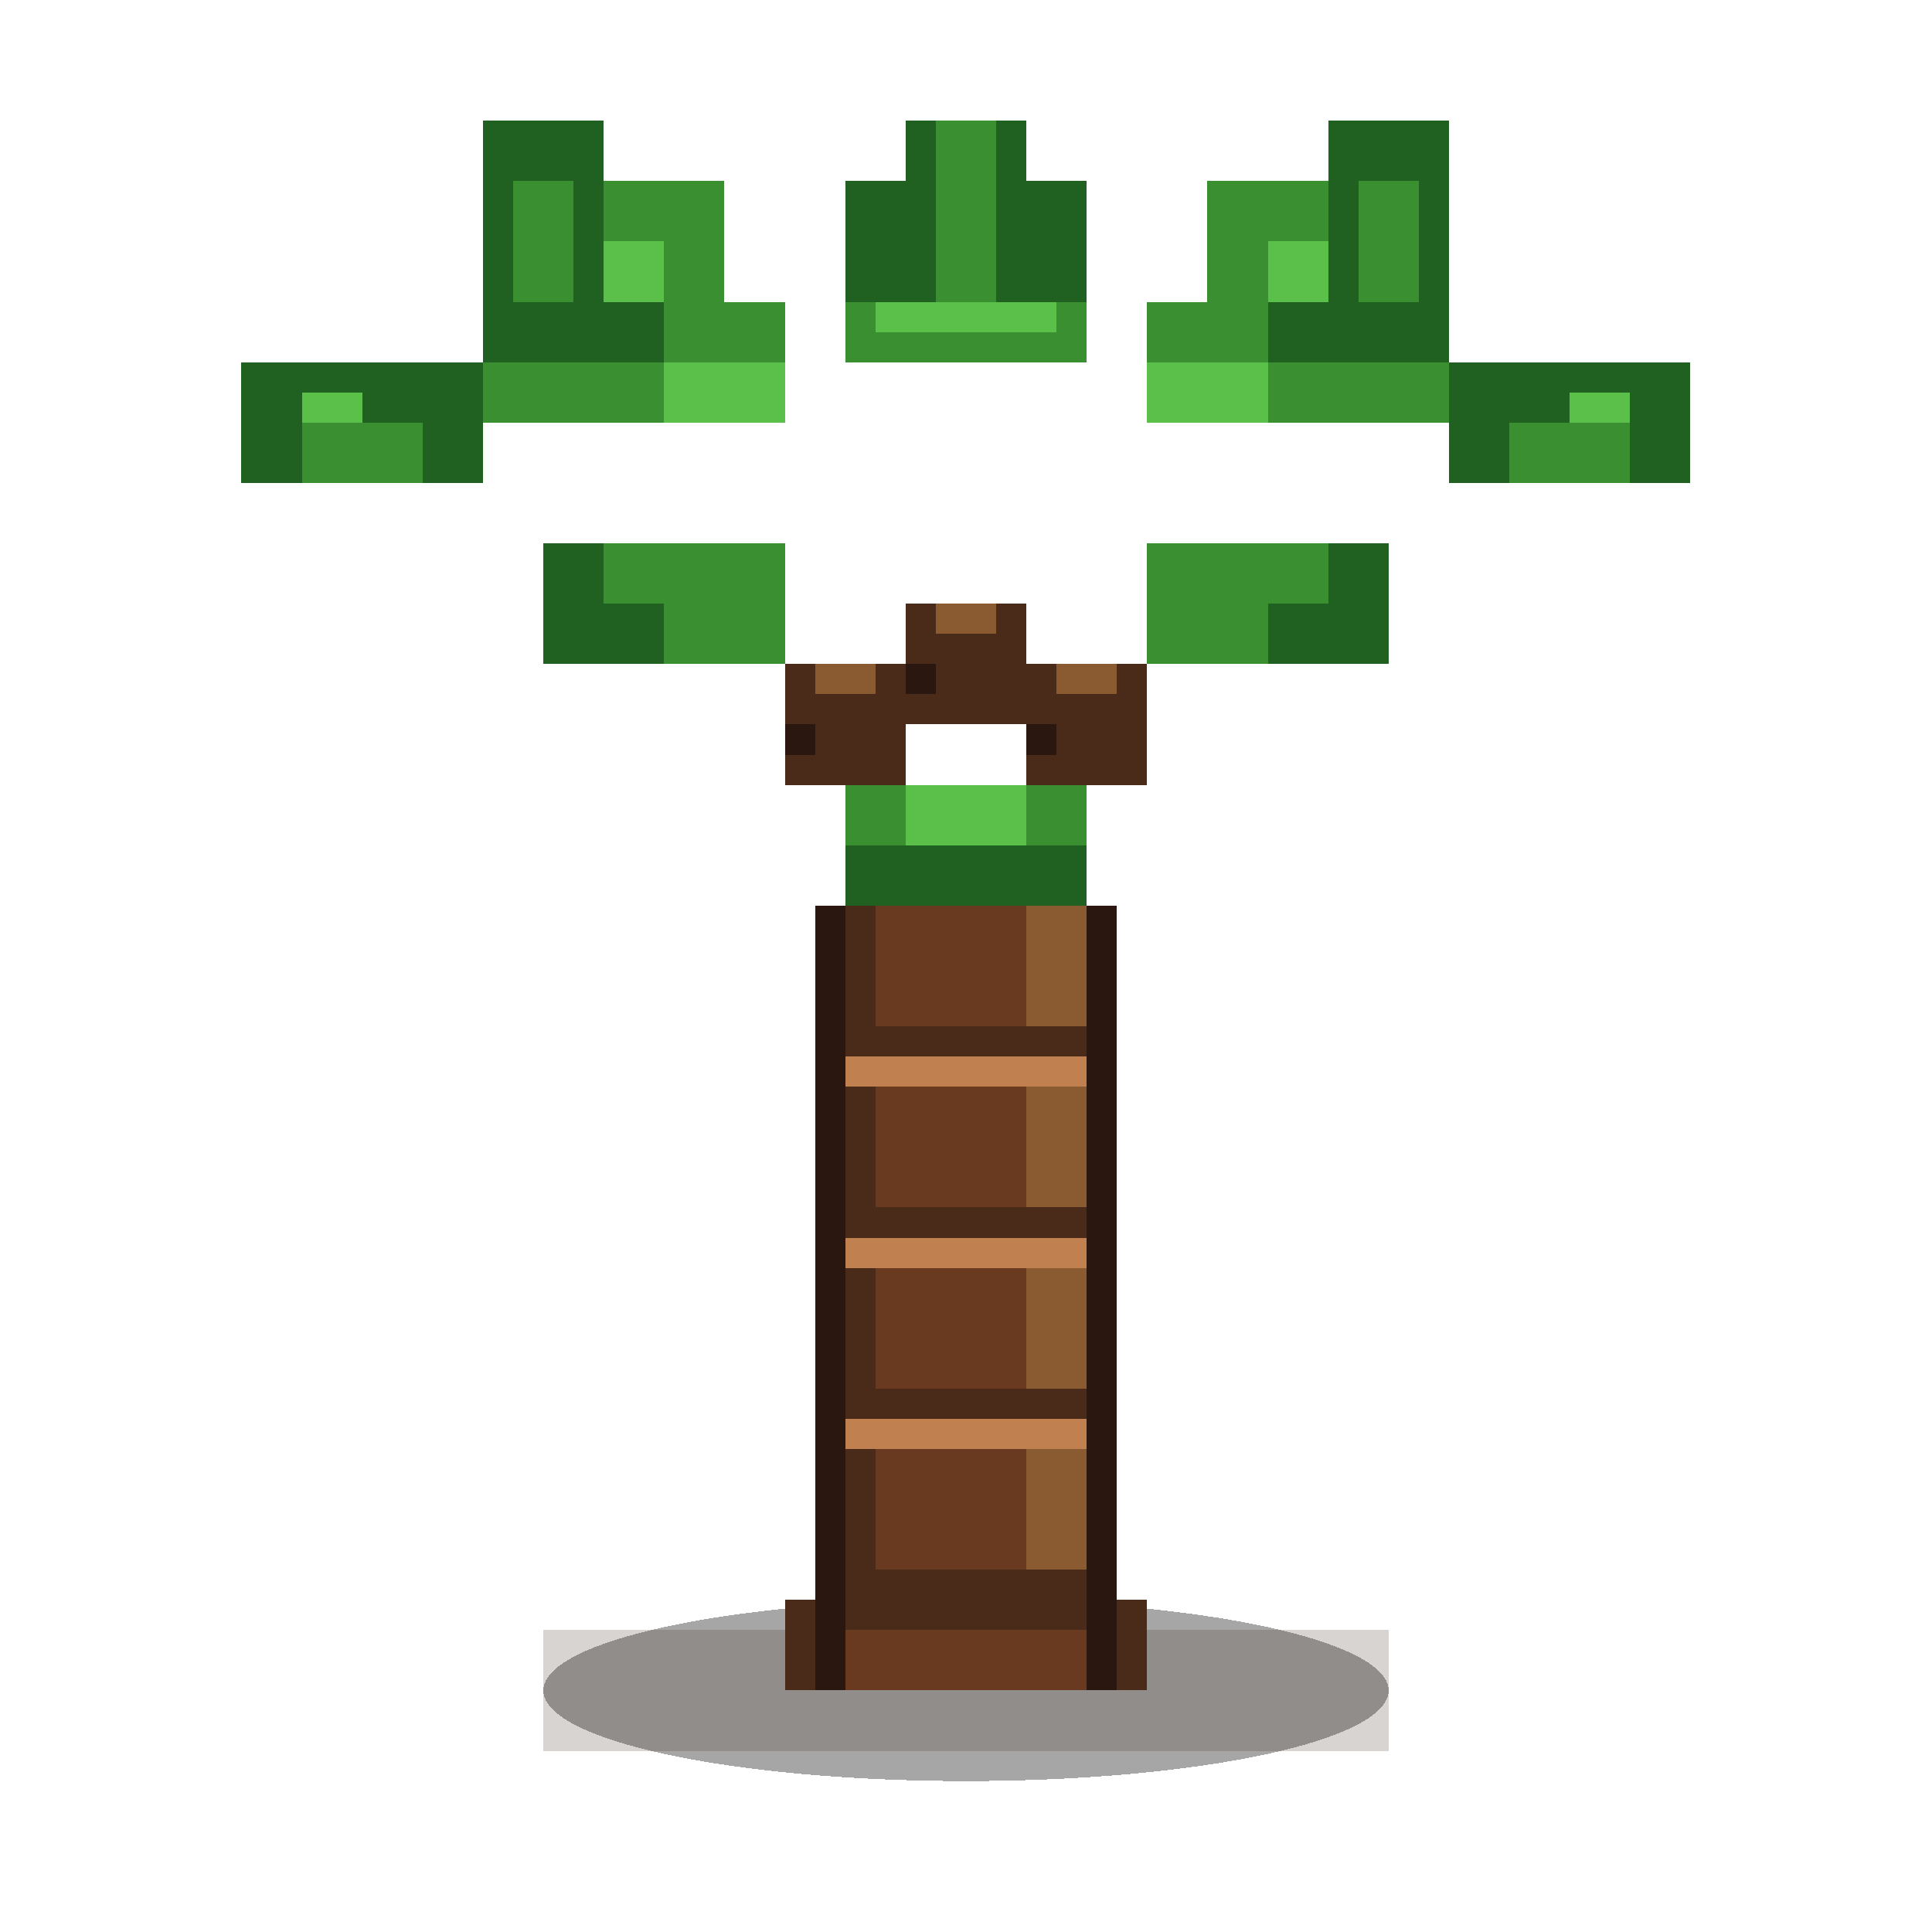
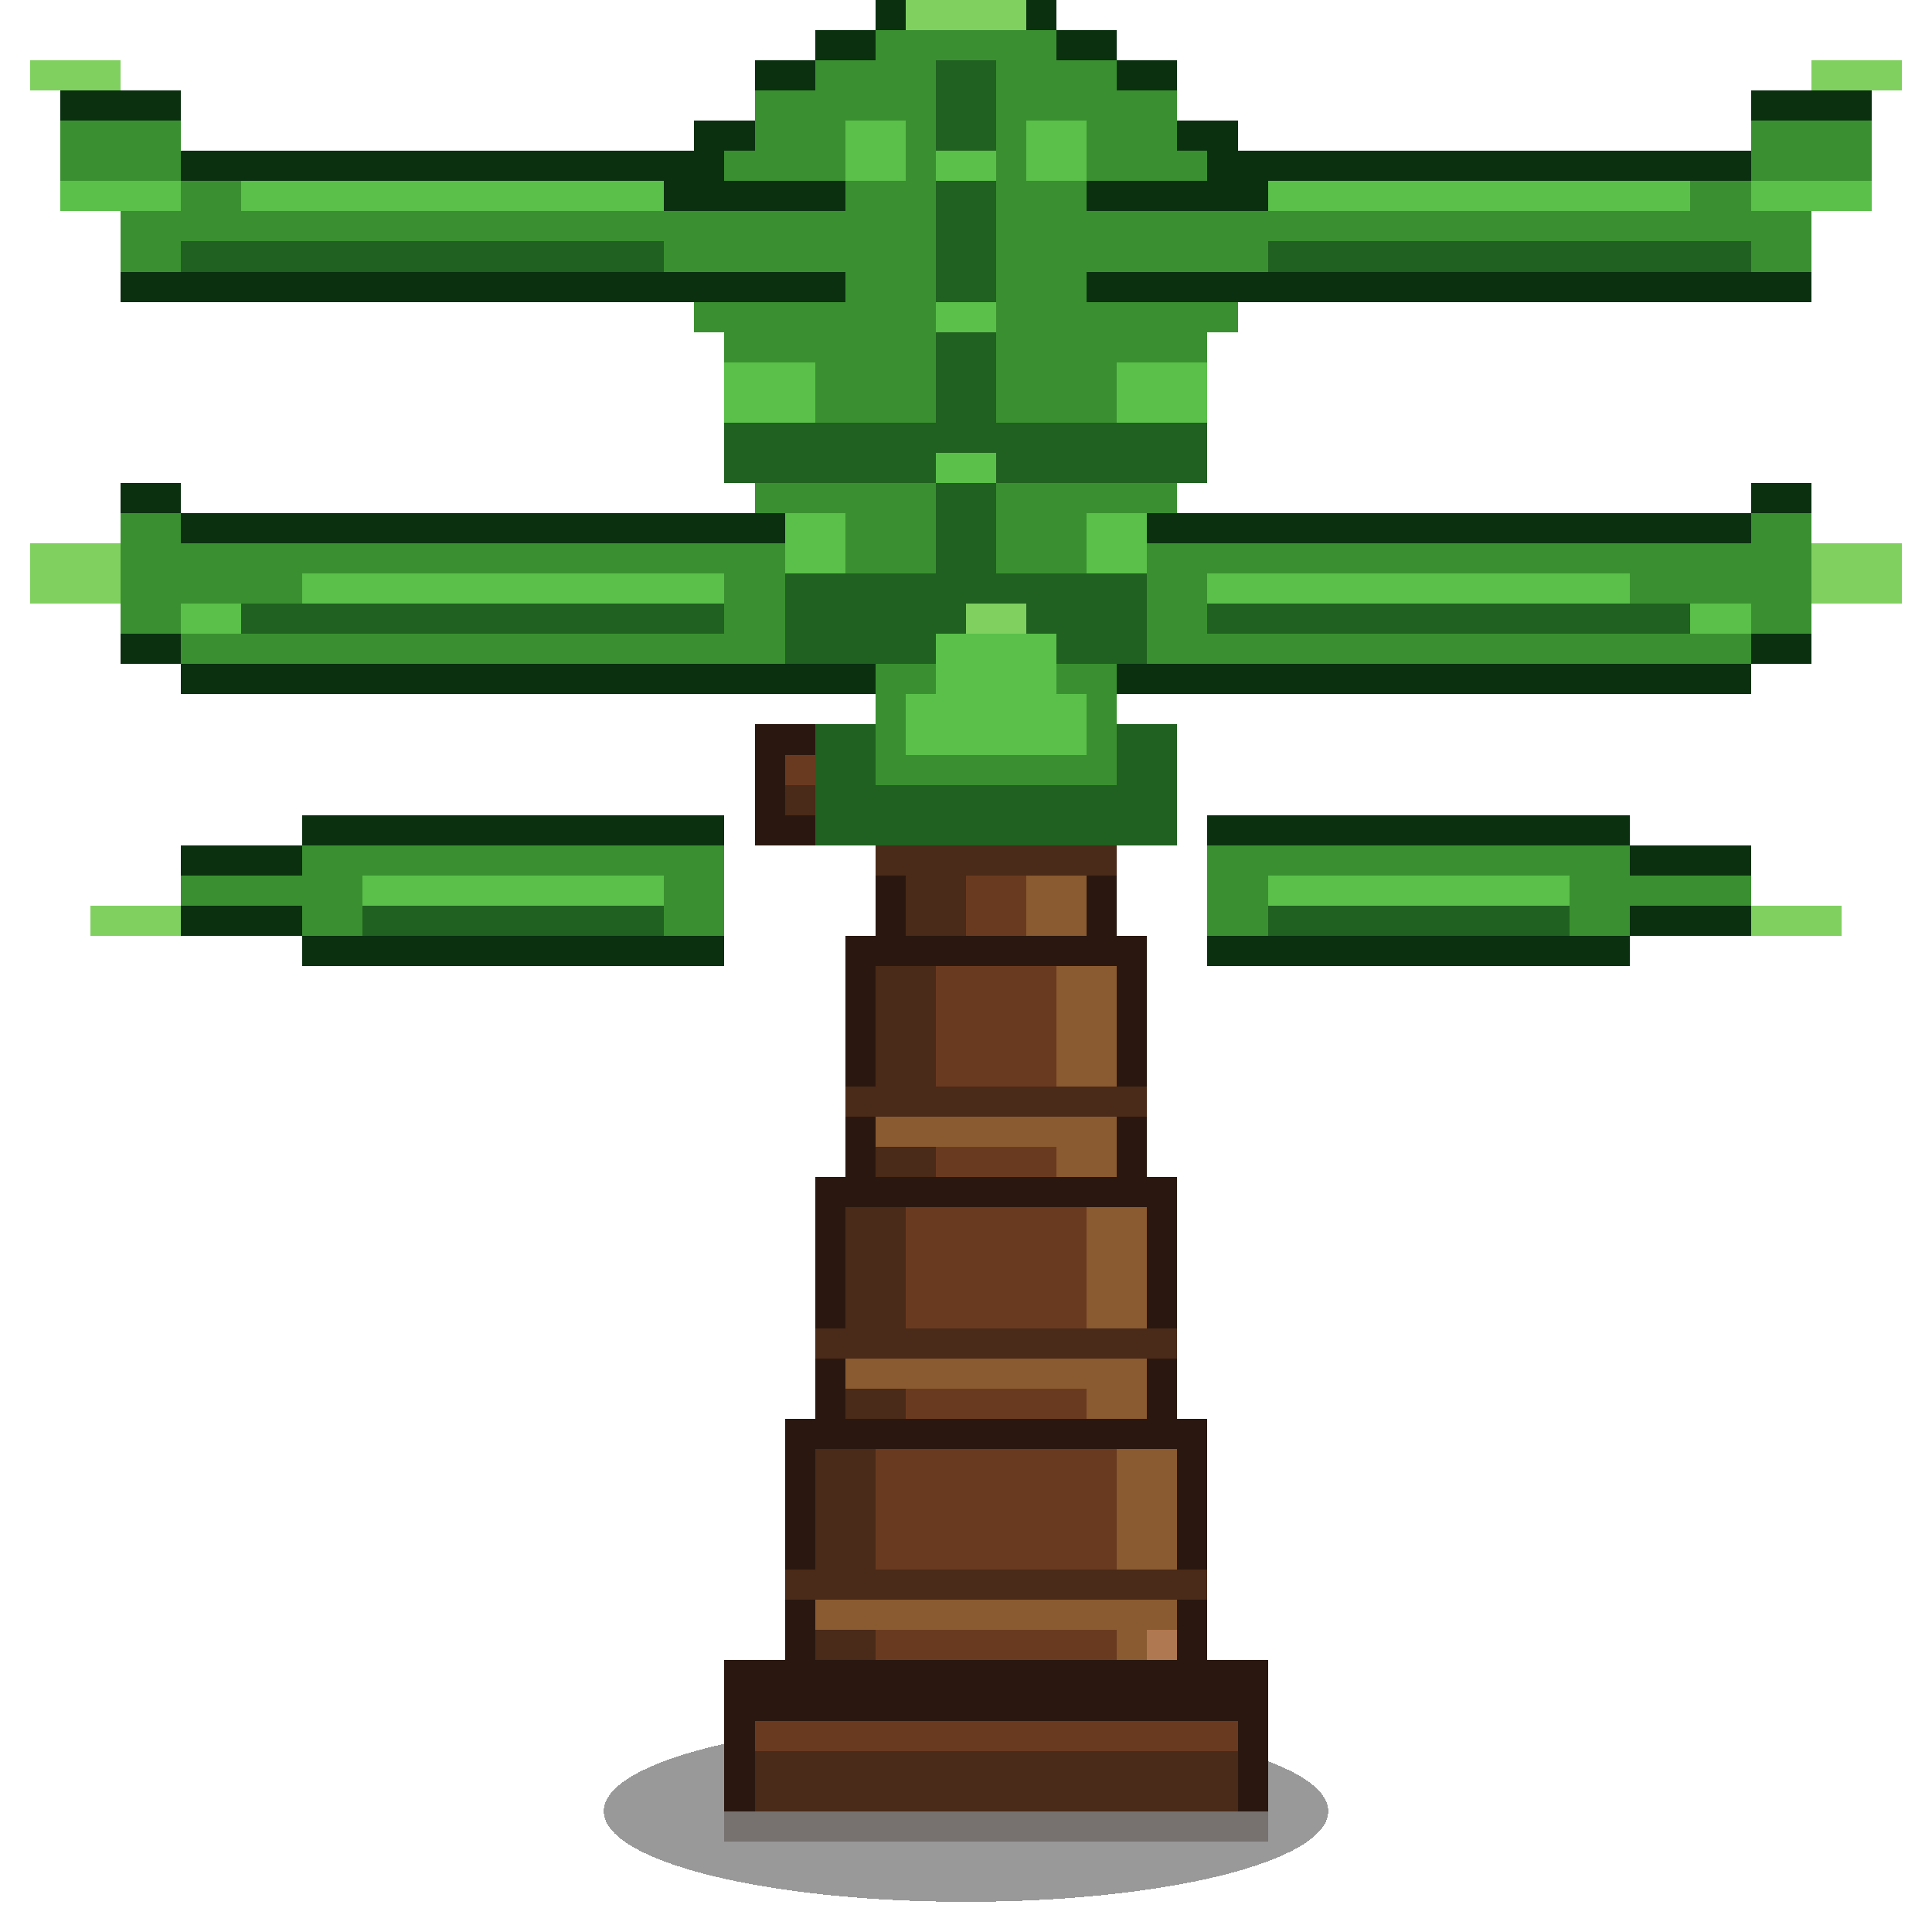
<svg xmlns="http://www.w3.org/2000/svg" viewBox="0 0 64 64" width="64" height="64" shape-rendering="crispEdges">
-   <ellipse cx="32" cy="56" rx="14" ry="3" fill="#000000" fill-opacity="0.35" />
-   <rect x="18" y="54" width="28" height="4" fill="#3a2a1a" fill-opacity="0.2" />
-   <rect x="28" y="30" width="8" height="26" fill="#6a3a20" />
-   <rect x="28" y="30" width="1" height="26" fill="#4a2a18" />
-   <rect x="34" y="30" width="2" height="26" fill="#8a5a30" />
-   <rect x="28" y="34" width="8" height="1" fill="#4a2a18" />
-   <rect x="28" y="40" width="8" height="1" fill="#4a2a18" />
-   <rect x="28" y="46" width="8" height="1" fill="#4a2a18" />
-   <rect x="28" y="52" width="8" height="1" fill="#4a2a18" />
-   <rect x="28" y="35" width="8" height="1" fill="#c08050" />
-   <rect x="28" y="41" width="8" height="1" fill="#c08050" />
-   <rect x="28" y="47" width="8" height="1" fill="#c08050" />
-   <rect x="26" y="53" width="12" height="3" fill="#4a2a18" />
-   <rect x="27" y="54" width="10" height="2" fill="#6a3a20" />
-   <rect x="27" y="30" width="1" height="26" fill="#2a1810" />
-   <rect x="36" y="30" width="1" height="26" fill="#2a1810" />
-   <rect x="30" y="4" width="4" height="8" fill="#206020" />
-   <rect x="31" y="4" width="2" height="8" fill="#3a9030" />
-   <rect x="28" y="6" width="2" height="4" fill="#206020" />
-   <rect x="34" y="6" width="2" height="4" fill="#206020" />
-   <rect x="28" y="10" width="8" height="2" fill="#3a9030" />
-   <rect x="29" y="10" width="6" height="1" fill="#5ac04a" />
-   <rect x="8" y="12" width="8" height="4" fill="#206020" />
-   <rect x="16" y="10" width="6" height="4" fill="#206020" />
-   <rect x="22" y="10" width="4" height="4" fill="#3a9030" />
-   <rect x="10" y="14" width="4" height="2" fill="#3a9030" />
-   <rect x="16" y="12" width="6" height="2" fill="#3a9030" />
-   <rect x="22" y="12" width="4" height="2" fill="#5ac04a" />
-   <rect x="10" y="13" width="2" height="1" fill="#5ac04a" />
-   <rect x="48" y="12" width="8" height="4" fill="#206020" />
-   <rect x="42" y="10" width="6" height="4" fill="#206020" />
-   <rect x="38" y="10" width="4" height="4" fill="#3a9030" />
-   <rect x="50" y="14" width="4" height="2" fill="#3a9030" />
-   <rect x="42" y="12" width="6" height="2" fill="#3a9030" />
-   <rect x="38" y="12" width="4" height="2" fill="#5ac04a" />
-   <rect x="52" y="13" width="2" height="1" fill="#5ac04a" />
-   <rect x="16" y="4" width="4" height="6" fill="#206020" />
-   <rect x="20" y="6" width="4" height="4" fill="#3a9030" />
-   <rect x="17" y="6" width="2" height="4" fill="#3a9030" />
-   <rect x="20" y="8" width="2" height="2" fill="#5ac04a" />
-   <rect x="44" y="4" width="4" height="6" fill="#206020" />
-   <rect x="40" y="6" width="4" height="4" fill="#3a9030" />
-   <rect x="45" y="6" width="2" height="4" fill="#3a9030" />
-   <rect x="42" y="8" width="2" height="2" fill="#5ac04a" />
-   <rect x="18" y="18" width="8" height="4" fill="#206020" />
-   <rect x="20" y="18" width="6" height="2" fill="#3a9030" />
-   <rect x="22" y="20" width="4" height="2" fill="#3a9030" />
-   <rect x="38" y="18" width="8" height="4" fill="#206020" />
-   <rect x="38" y="18" width="6" height="2" fill="#3a9030" />
-   <rect x="38" y="20" width="4" height="2" fill="#3a9030" />
-   <rect x="26" y="22" width="4" height="4" fill="#4a2a18" />
-   <rect x="27" y="22" width="2" height="1" fill="#8a5a30" />
-   <rect x="26" y="24" width="1" height="1" fill="#2a1810" />
-   <rect x="30" y="20" width="4" height="4" fill="#4a2a18" />
-   <rect x="31" y="20" width="2" height="1" fill="#8a5a30" />
-   <rect x="30" y="22" width="1" height="1" fill="#2a1810" />
-   <rect x="34" y="22" width="4" height="4" fill="#4a2a18" />
-   <rect x="35" y="22" width="2" height="1" fill="#8a5a30" />
-   <rect x="34" y="24" width="1" height="1" fill="#2a1810" />
-   <rect x="28" y="26" width="8" height="4" fill="#3a9030" />
-   <rect x="30" y="26" width="4" height="2" fill="#5ac04a" />
-   <rect x="28" y="28" width="8" height="2" fill="#206020" />
+   <ellipse cx="32" cy="60" rx="12" ry="3" fill="#000000" fill-opacity="0.4" />
+   <rect x="24" y="58" width="18" height="3" fill="#2a1810" fill-opacity="0.3" />
+   <rect x="24" y="56" width="18" height="4" fill="#4a2a18" />
+   <rect x="24" y="56" width="18" height="1" fill="#2a1810" />
+   <rect x="24" y="56" width="1" height="4" fill="#2a1810" />
+   <rect x="41" y="56" width="1" height="4" fill="#2a1810" />
+   <rect x="25" y="57" width="16" height="1" fill="#6a3a20" />
+   <rect x="26" y="48" width="14" height="8" fill="#6a3a20" />
+   <rect x="27" y="40" width="12" height="8" fill="#6a3a20" />
+   <rect x="28" y="32" width="10" height="8" fill="#6a3a20" />
+   <rect x="29" y="26" width="8" height="6" fill="#6a3a20" />
+   <rect x="26" y="48" width="1" height="8" fill="#2a1810" />
+   <rect x="39" y="48" width="1" height="8" fill="#2a1810" />
+   <rect x="27" y="40" width="1" height="8" fill="#2a1810" />
+   <rect x="38" y="40" width="1" height="8" fill="#2a1810" />
+   <rect x="28" y="32" width="1" height="8" fill="#2a1810" />
+   <rect x="37" y="32" width="1" height="8" fill="#2a1810" />
+   <rect x="29" y="26" width="1" height="6" fill="#2a1810" />
+   <rect x="36" y="26" width="1" height="6" fill="#2a1810" />
+   <rect x="37" y="48" width="2" height="8" fill="#8a5a30" />
+   <rect x="36" y="40" width="2" height="8" fill="#8a5a30" />
+   <rect x="35" y="32" width="2" height="8" fill="#8a5a30" />
+   <rect x="34" y="26" width="2" height="6" fill="#8a5a30" />
+   <rect x="38" y="52" width="1" height="3" fill="#b07850" />
+   <rect x="27" y="48" width="2" height="8" fill="#4a2a18" />
+   <rect x="28" y="40" width="2" height="8" fill="#4a2a18" />
+   <rect x="29" y="32" width="2" height="8" fill="#4a2a18" />
+   <rect x="30" y="26" width="2" height="6" fill="#4a2a18" />
+   <rect x="24" y="55" width="18" height="1" fill="#2a1810" />
+   <rect x="26" y="47" width="14" height="1" fill="#2a1810" />
+   <rect x="27" y="39" width="12" height="1" fill="#2a1810" />
+   <rect x="28" y="31" width="10" height="1" fill="#2a1810" />
+   <rect x="26" y="52" width="14" height="1" fill="#4a2a18" />
+   <rect x="27" y="44" width="12" height="1" fill="#4a2a18" />
+   <rect x="28" y="36" width="10" height="1" fill="#4a2a18" />
+   <rect x="29" y="28" width="8" height="1" fill="#4a2a18" />
+   <rect x="27" y="53" width="12" height="1" fill="#8a5a30" />
+   <rect x="28" y="45" width="10" height="1" fill="#8a5a30" />
+   <rect x="29" y="37" width="8" height="1" fill="#8a5a30" />
+   <rect x="30" y="22" width="4" height="4" fill="#4a2a18" />
+   <rect x="30" y="22" width="4" height="1" fill="#2a1810" />
+   <rect x="30" y="22" width="1" height="4" fill="#2a1810" />
+   <rect x="33" y="22" width="1" height="4" fill="#2a1810" />
+   <rect x="30" y="25" width="4" height="1" fill="#2a1810" />
+   <rect x="31" y="23" width="2" height="1" fill="#6a3a20" />
+   <rect x="25" y="24" width="4" height="4" fill="#4a2a18" />
+   <rect x="25" y="24" width="4" height="1" fill="#2a1810" />
+   <rect x="25" y="24" width="1" height="4" fill="#2a1810" />
+   <rect x="28" y="24" width="1" height="4" fill="#2a1810" />
+   <rect x="25" y="27" width="4" height="1" fill="#2a1810" />
+   <rect x="26" y="25" width="2" height="1" fill="#6a3a20" />
+   <rect x="35" y="24" width="4" height="4" fill="#4a2a18" />
+   <rect x="35" y="24" width="4" height="1" fill="#2a1810" />
+   <rect x="35" y="24" width="1" height="4" fill="#2a1810" />
+   <rect x="38" y="24" width="1" height="4" fill="#2a1810" />
+   <rect x="35" y="27" width="4" height="1" fill="#2a1810" />
+   <rect x="36" y="25" width="2" height="1" fill="#6a3a20" />
+   <rect x="29" y="0" width="6" height="1" fill="#0a3010" />
+   <rect x="27" y="1" width="10" height="1" fill="#0a3010" />
+   <rect x="25" y="2" width="14" height="1" fill="#0a3010" />
+   <rect x="23" y="4" width="18" height="1" fill="#0a3010" />
+   <rect x="25" y="22" width="14" height="1" fill="#0a3010" />
+   <rect x="29" y="1" width="6" height="1" fill="#3a9030" />
+   <rect x="27" y="2" width="10" height="2" fill="#3a9030" />
+   <rect x="25" y="3" width="14" height="3" fill="#3a9030" />
+   <rect x="23" y="5" width="18" height="6" fill="#3a9030" />
+   <rect x="24" y="11" width="16" height="5" fill="#3a9030" />
+   <rect x="25" y="16" width="14" height="6" fill="#3a9030" />
+   <rect x="24" y="14" width="16" height="2" fill="#206020" />
+   <rect x="25" y="19" width="14" height="3" fill="#206020" />
+   <rect x="31" y="2" width="2" height="20" fill="#206020" />
+   <rect x="31" y="5" width="2" height="1" fill="#5ac04a" />
+   <rect x="31" y="10" width="2" height="1" fill="#5ac04a" />
+   <rect x="31" y="15" width="2" height="1" fill="#5ac04a" />
+   <rect x="28" y="4" width="2" height="2" fill="#5ac04a" />
+   <rect x="34" y="4" width="2" height="2" fill="#5ac04a" />
+   <rect x="25" y="7" width="3" height="2" fill="#5ac04a" />
+   <rect x="36" y="7" width="3" height="2" fill="#5ac04a" />
+   <rect x="24" y="12" width="3" height="2" fill="#5ac04a" />
+   <rect x="37" y="12" width="3" height="2" fill="#5ac04a" />
+   <rect x="25" y="17" width="3" height="2" fill="#5ac04a" />
+   <rect x="36" y="17" width="3" height="2" fill="#5ac04a" />
+   <rect x="30" y="0" width="4" height="1" fill="#80d060" />
+   <rect x="40" y="6" width="20" height="3" fill="#3a9030" />
+   <rect x="40" y="5" width="20" height="1" fill="#0a3010" />
+   <rect x="40" y="9" width="20" height="1" fill="#0a3010" />
+   <rect x="40" y="8" width="18" height="1" fill="#206020" />
+   <rect x="42" y="6" width="14" height="1" fill="#5ac04a" />
+   <rect x="58" y="4" width="4" height="2" fill="#3a9030" />
+   <rect x="58" y="3" width="4" height="1" fill="#0a3010" />
+   <rect x="58" y="6" width="4" height="1" fill="#5ac04a" />
+   <rect x="60" y="2" width="3" height="1" fill="#80d060" />
+   <rect x="36" y="7" width="6" height="2" fill="#3a9030" />
+   <rect x="36" y="6" width="6" height="1" fill="#0a3010" />
+   <rect x="36" y="9" width="6" height="1" fill="#0a3010" />
+   <rect x="4" y="6" width="20" height="3" fill="#3a9030" />
+   <rect x="4" y="5" width="20" height="1" fill="#0a3010" />
+   <rect x="4" y="9" width="20" height="1" fill="#0a3010" />
+   <rect x="6" y="8" width="18" height="1" fill="#206020" />
+   <rect x="8" y="6" width="14" height="1" fill="#5ac04a" />
+   <rect x="2" y="4" width="4" height="2" fill="#3a9030" />
+   <rect x="2" y="3" width="4" height="1" fill="#0a3010" />
+   <rect x="2" y="6" width="4" height="1" fill="#5ac04a" />
+   <rect x="1" y="2" width="3" height="1" fill="#80d060" />
+   <rect x="22" y="7" width="6" height="2" fill="#3a9030" />
+   <rect x="22" y="6" width="6" height="1" fill="#0a3010" />
+   <rect x="22" y="9" width="6" height="1" fill="#0a3010" />
+   <rect x="38" y="18" width="20" height="4" fill="#3a9030" />
+   <rect x="38" y="17" width="20" height="1" fill="#0a3010" />
+   <rect x="38" y="22" width="20" height="1" fill="#0a3010" />
+   <rect x="40" y="20" width="16" height="1" fill="#206020" />
+   <rect x="40" y="19" width="14" height="1" fill="#5ac04a" />
+   <rect x="56" y="20" width="4" height="1" fill="#5ac04a" />
+   <rect x="58" y="17" width="2" height="4" fill="#3a9030" />
+   <rect x="58" y="16" width="2" height="1" fill="#0a3010" />
+   <rect x="58" y="21" width="2" height="1" fill="#0a3010" />
+   <rect x="60" y="18" width="3" height="2" fill="#80d060" />
+   <rect x="6" y="18" width="20" height="4" fill="#3a9030" />
+   <rect x="6" y="17" width="20" height="1" fill="#0a3010" />
+   <rect x="6" y="22" width="20" height="1" fill="#0a3010" />
+   <rect x="8" y="20" width="16" height="1" fill="#206020" />
+   <rect x="10" y="19" width="14" height="1" fill="#5ac04a" />
+   <rect x="4" y="20" width="4" height="1" fill="#5ac04a" />
+   <rect x="4" y="17" width="2" height="4" fill="#3a9030" />
+   <rect x="4" y="16" width="2" height="1" fill="#0a3010" />
+   <rect x="4" y="21" width="2" height="1" fill="#0a3010" />
+   <rect x="1" y="18" width="3" height="2" fill="#80d060" />
+   <rect x="40" y="28" width="14" height="3" fill="#3a9030" />
+   <rect x="40" y="27" width="14" height="1" fill="#0a3010" />
+   <rect x="40" y="31" width="14" height="1" fill="#0a3010" />
+   <rect x="42" y="30" width="10" height="1" fill="#206020" />
+   <rect x="42" y="29" width="10" height="1" fill="#5ac04a" />
+   <rect x="54" y="29" width="4" height="1" fill="#3a9030" />
+   <rect x="54" y="28" width="4" height="1" fill="#0a3010" />
+   <rect x="54" y="30" width="4" height="1" fill="#0a3010" />
+   <rect x="58" y="30" width="3" height="1" fill="#80d060" />
+   <rect x="10" y="28" width="14" height="3" fill="#3a9030" />
+   <rect x="10" y="27" width="14" height="1" fill="#0a3010" />
+   <rect x="10" y="31" width="14" height="1" fill="#0a3010" />
+   <rect x="12" y="30" width="10" height="1" fill="#206020" />
+   <rect x="12" y="29" width="10" height="1" fill="#5ac04a" />
+   <rect x="6" y="29" width="4" height="1" fill="#3a9030" />
+   <rect x="6" y="28" width="4" height="1" fill="#0a3010" />
+   <rect x="6" y="30" width="4" height="1" fill="#0a3010" />
+   <rect x="3" y="30" width="3" height="1" fill="#80d060" />
+   <rect x="27" y="24" width="12" height="4" fill="#206020" />
+   <rect x="29" y="22" width="8" height="4" fill="#3a9030" />
+   <rect x="30" y="23" width="6" height="2" fill="#5ac04a" />
+   <rect x="31" y="21" width="4" height="2" fill="#5ac04a" />
+   <rect x="32" y="20" width="2" height="1" fill="#80d060" />
</svg>
